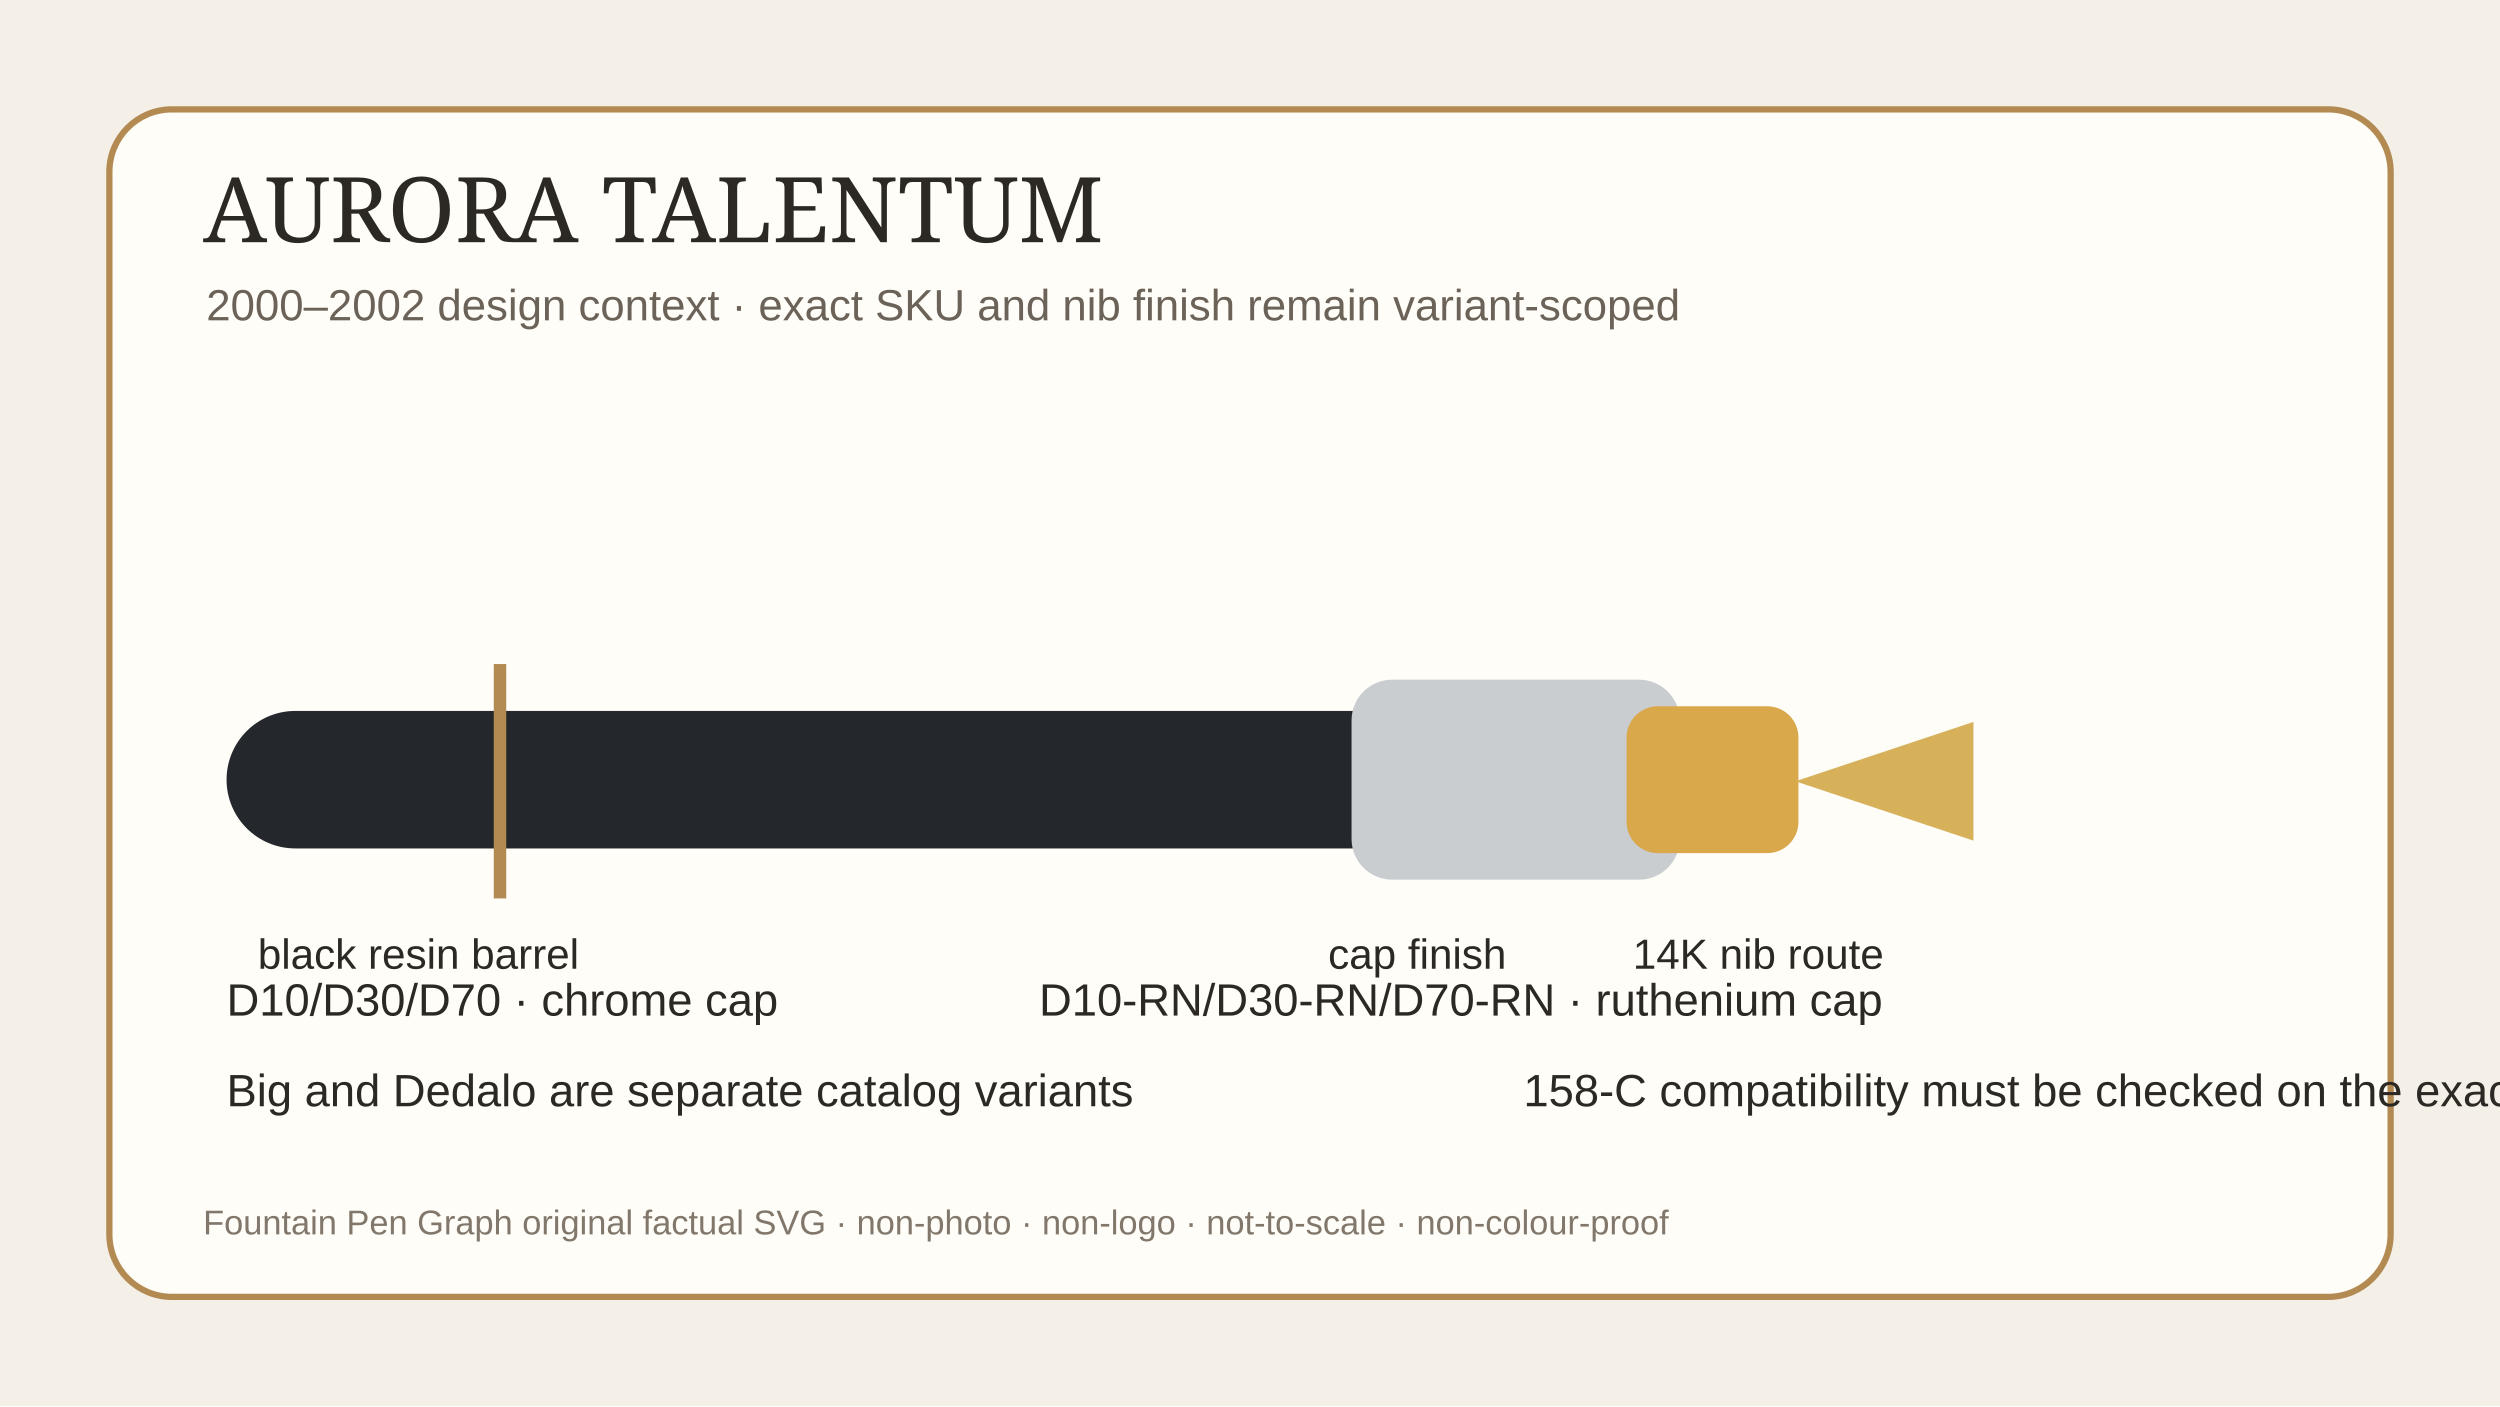
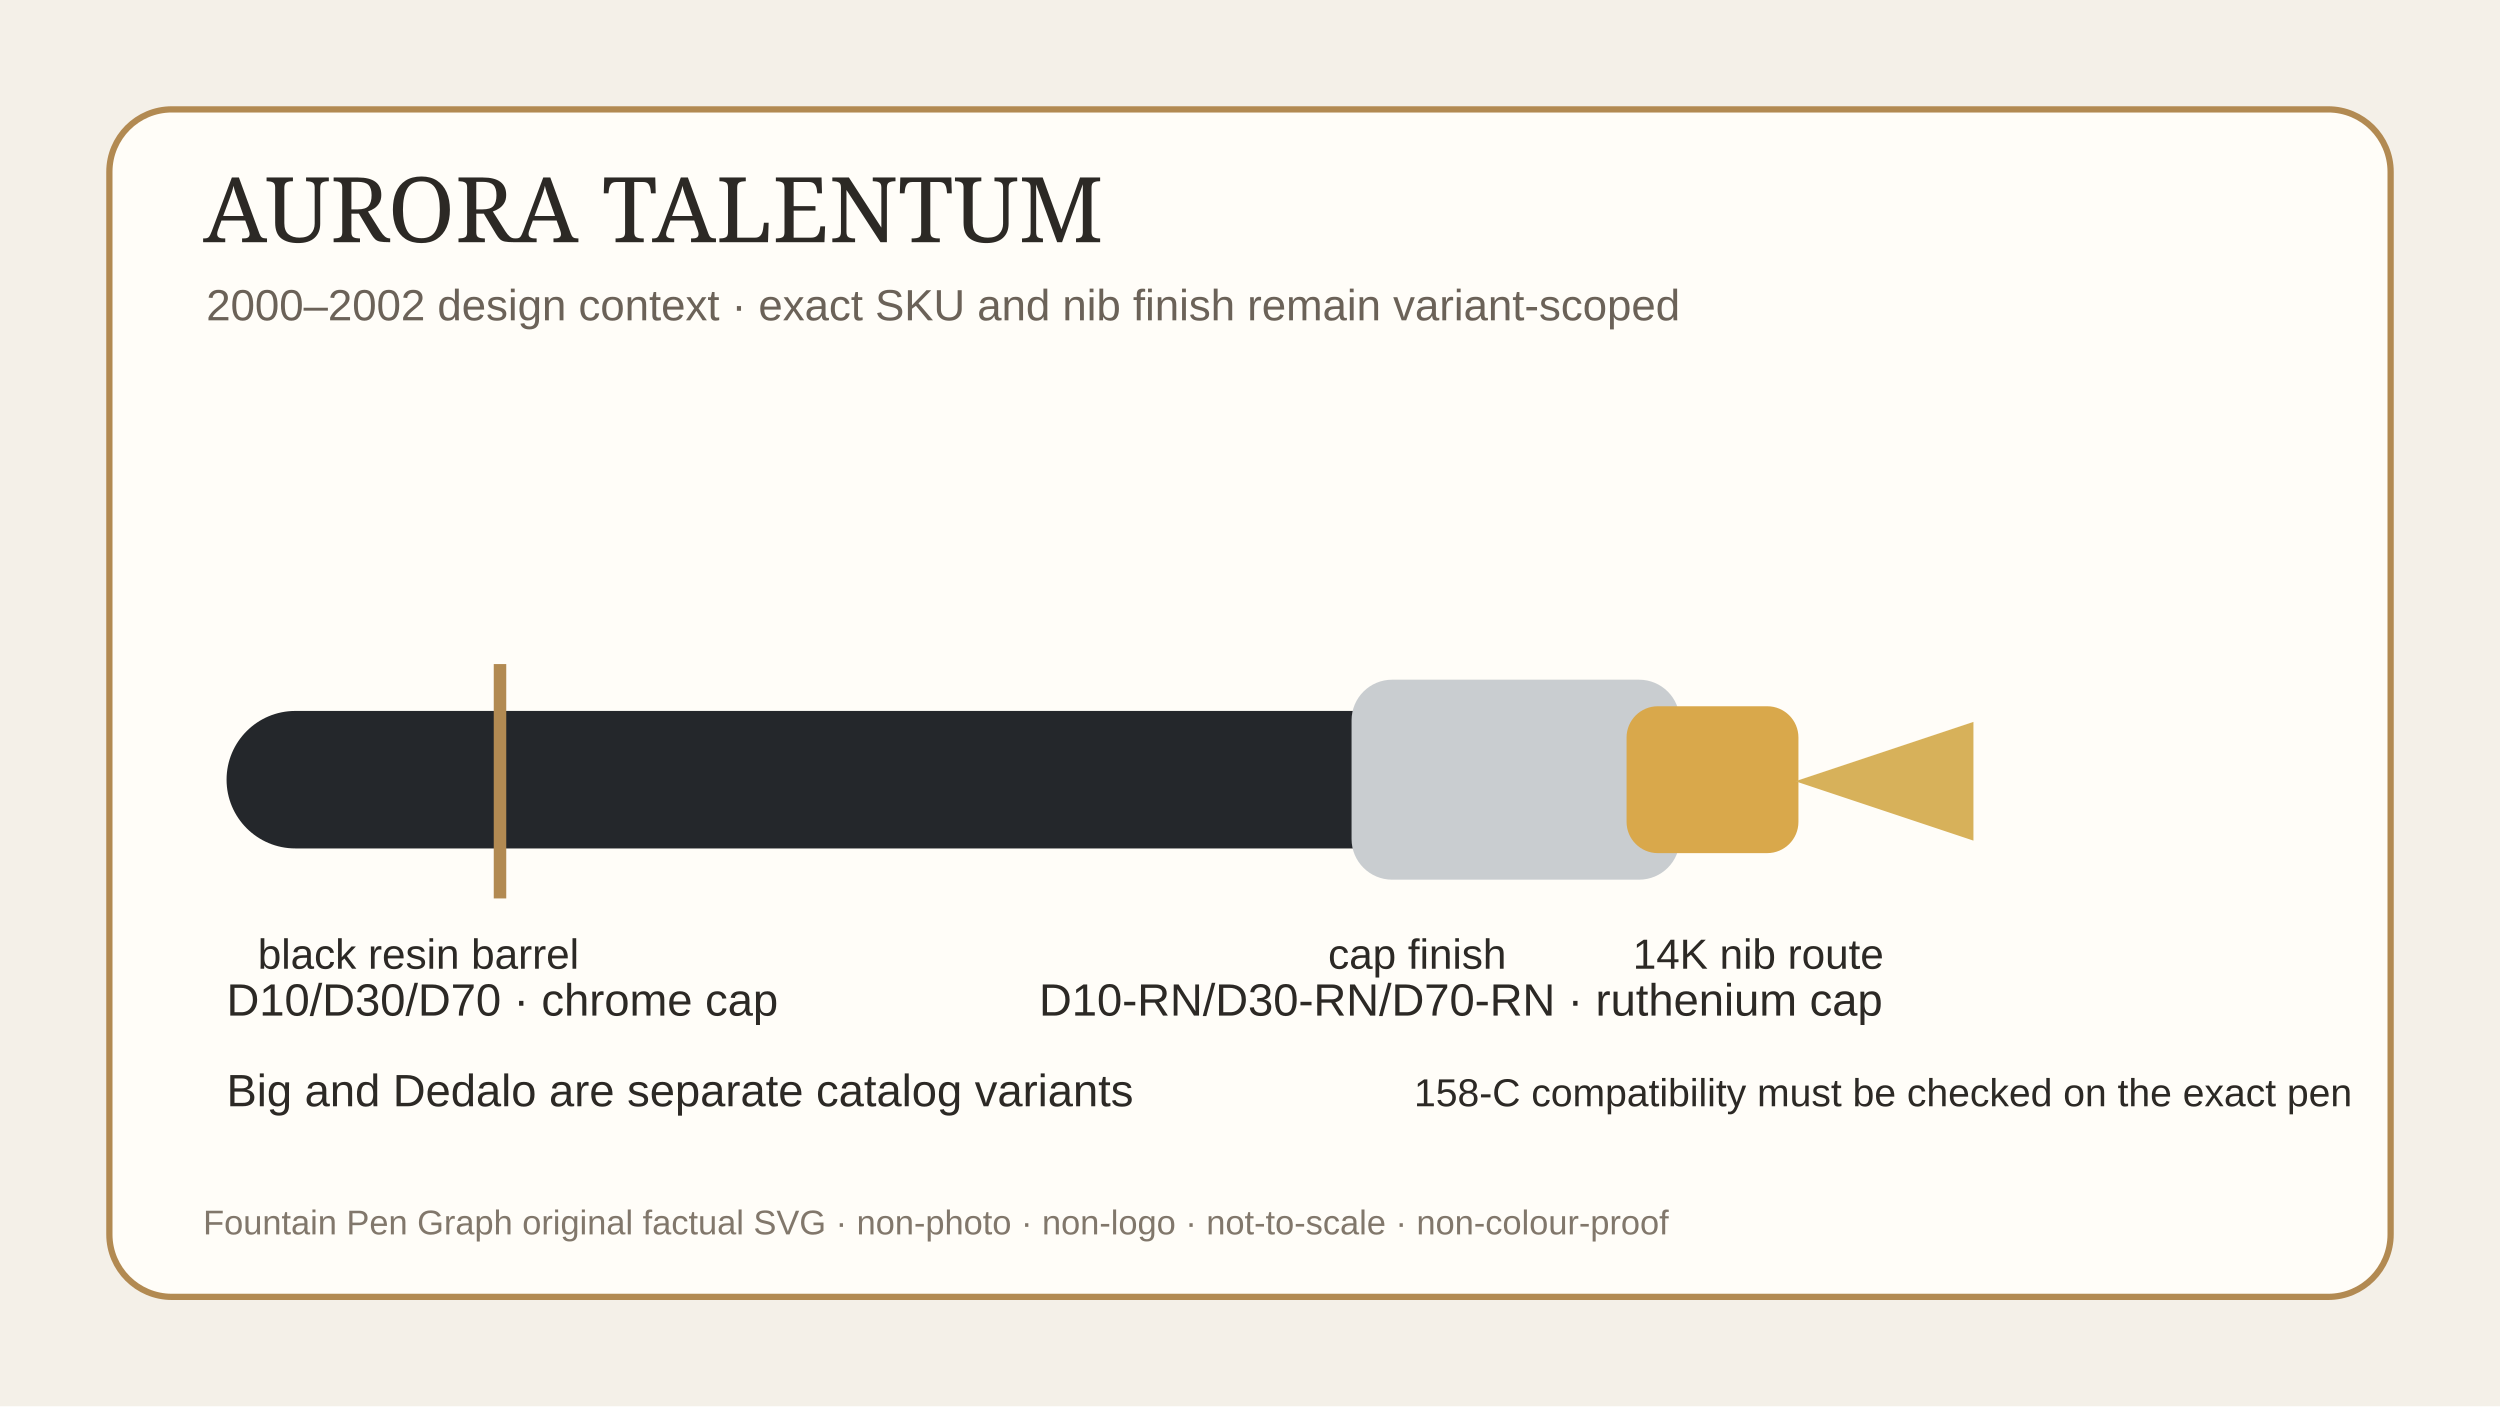
<svg xmlns="http://www.w3.org/2000/svg" width="1600" height="900" viewBox="0 0 1600 900" role="img" aria-labelledby="title desc">
  <rect width="1600" height="900" fill="#f4f0e8" />
  <rect x="70" y="70" width="1460" height="760" rx="40" fill="#fffdf8" stroke="#b28a52" stroke-width="4" />
  <text x="130" y="155" font-family="Georgia,serif" font-size="58" fill="#2c2925">AURORA TALENTUM</text>
  <text x="132" y="205" font-family="Arial,sans-serif" font-size="28" fill="#6b6258">2000–2002 design context · exact SKU and nib finish remain variant-scoped</text>
  <g transform="translate(145 330)">
    <rect x="0" y="125" width="840" height="88" rx="44" fill="#24272b" />
    <rect x="720" y="105" width="210" height="128" rx="26" fill="#c9cdd0" />
    <rect x="896" y="122" width="110" height="94" rx="20" fill="#d9a84b" />
    <path d="M1004 170 L1118 132 L1118 208 Z" fill="#d7b15a" />
    <line x1="175" y1="95" x2="175" y2="245" stroke="#b28a52" stroke-width="8" />
    <text x="20" y="290" font-family="Arial,sans-serif" font-size="27" fill="#2c2925">black resin barrel</text>
    <text x="705" y="290" font-family="Arial,sans-serif" font-size="27" fill="#2c2925">cap finish</text>
    <text x="900" y="290" font-family="Arial,sans-serif" font-size="27" fill="#2c2925">14K nib route</text>
  </g>
  <g transform="translate(145 650)" font-family="Arial,sans-serif" font-size="29" fill="#2c2925">
    <text x="0" y="0">D10/D30/D70 · chrome cap</text>
    <text x="520" y="0">D10-RN/D30-RN/D70-RN · ruthenium cap</text>
    <text x="0" y="58">Big and Dedalo are separate catalog variants</text>
-     <text x="830" y="58">158-C compatibility must be checked on the exact pen</text>
+     <text x="760" y="58" font-size="25">158-C compatibility must be checked on the exact pen</text>
  </g>
  <text x="130" y="790" font-family="Arial,sans-serif" font-size="22" fill="#81776b">Fountain Pen Graph original factual SVG · non-photo · non-logo · not-to-scale · non-colour-proof</text>
</svg>
